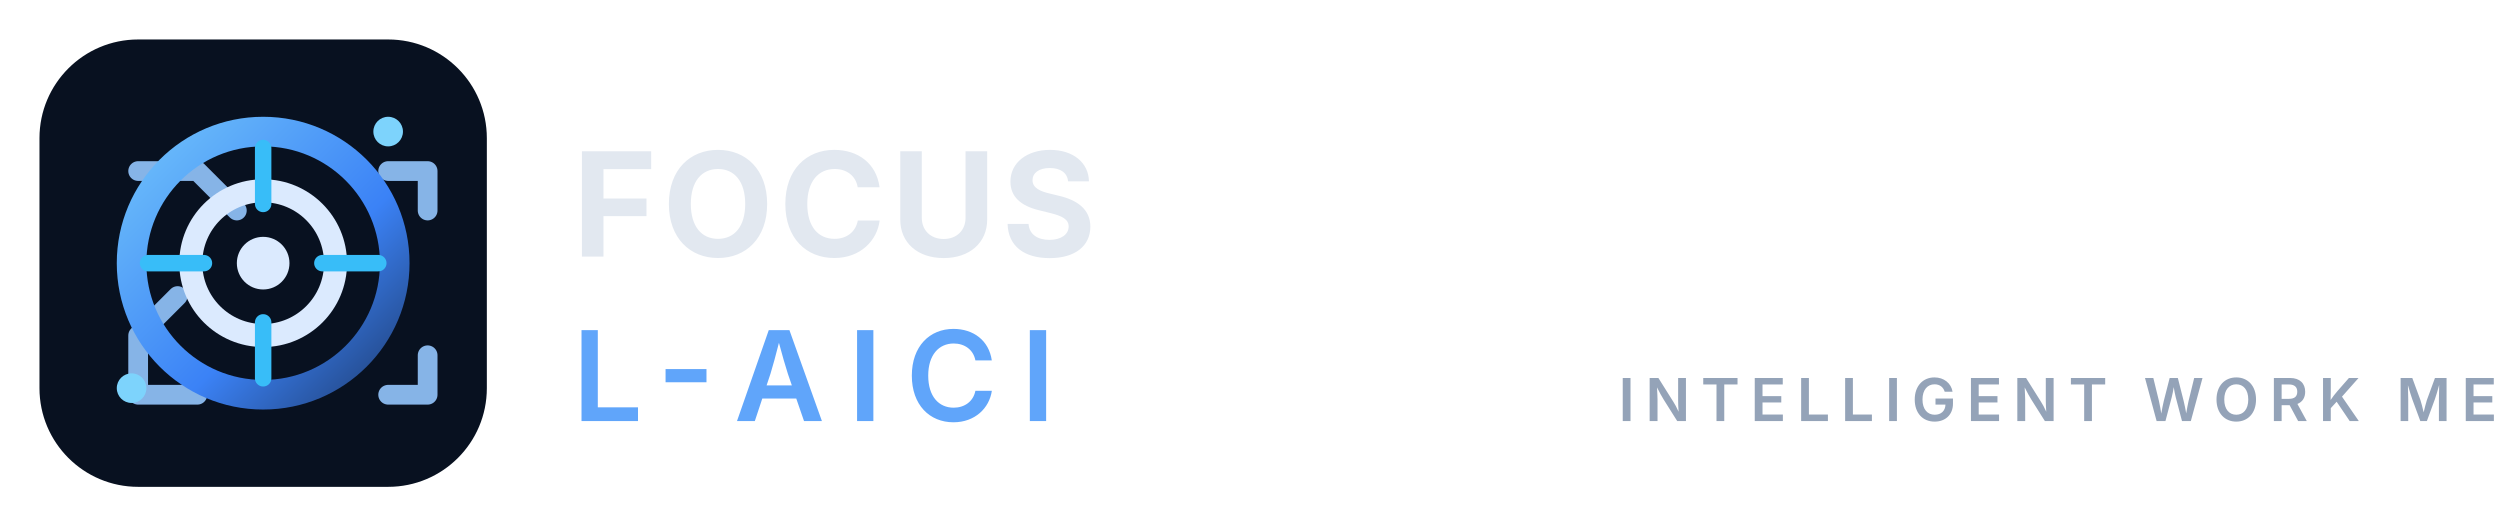
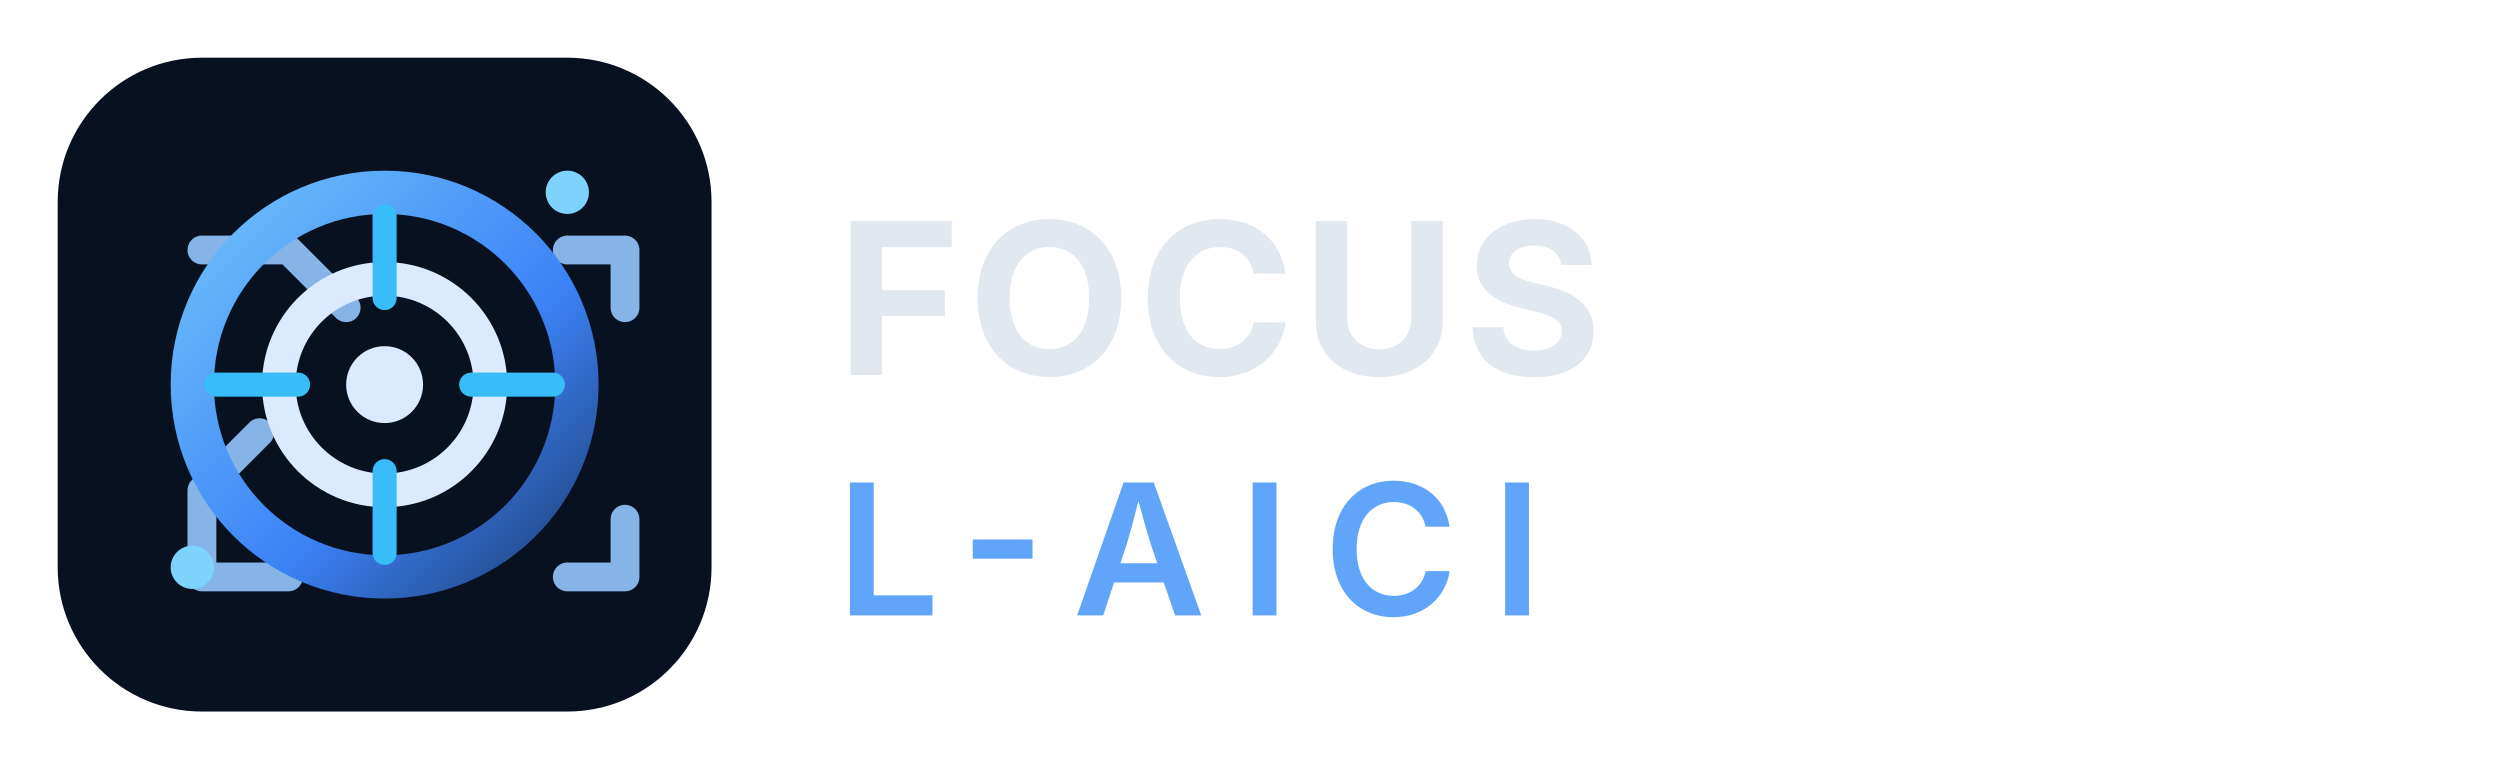
- <svg xmlns="http://www.w3.org/2000/svg" viewBox="0 0 760 160" role="img" aria-labelledby="title desc">
+ <svg xmlns="http://www.w3.org/2000/svg" viewBox="0 0 520 160" role="img" aria-labelledby="title desc">
  <defs>
    <linearGradient id="focusGradient" x1="10" y1="18" x2="124" y2="132" gradientUnits="userSpaceOnUse">
      <stop offset="0" stop-color="#7dd3fc" />
      <stop offset="0.55" stop-color="#3b82f6" />
      <stop offset="1" stop-color="#0f172a" />
    </linearGradient>
  </defs>
  <g transform="translate(12 12)">
    <rect width="136" height="136" rx="30" fill="#081120" />
    <path d="M30 40h18l12 12m46-12h12v12m0 44v12h-12M48 108H30V90l12-12" fill="none" stroke="#93c5fd" stroke-linecap="round" stroke-linejoin="round" stroke-width="6" opacity="0.9" />
    <circle cx="68" cy="68" r="40" fill="none" stroke="url(#focusGradient)" stroke-width="9" />
    <circle cx="68" cy="68" r="22" fill="none" stroke="#dbeafe" stroke-width="7" />
    <circle cx="68" cy="68" r="8" fill="#dbeafe" />
    <path d="M50 68H33m70 0H86M68 50V33m0 70V86" fill="none" stroke="#38bdf8" stroke-linecap="round" stroke-width="5" />
    <circle cx="106" cy="28" r="4.5" fill="#7dd3fc" />
    <circle cx="28" cy="106" r="4.5" fill="#7dd3fc" />
  </g>
  <g transform="translate(174 44)">
    <text x="0" y="34" fill="#e2e8f0" font-family="Segoe UI, Inter, Arial, sans-serif" font-size="44" font-weight="700" letter-spacing="1.5">FOCUS</text>
    <text x="0" y="84" fill="#60a5fa" font-family="Segoe UI, Inter, Arial, sans-serif" font-size="38" font-weight="600" letter-spacing="7">L-AICI</text>
-     <text x="318" y="84" fill="#94a3b8" font-family="Segoe UI, Inter, Arial, sans-serif" font-size="18" font-weight="600" letter-spacing="3.2">INTELLIGENT WORK MEMORY</text>
  </g>
</svg>
